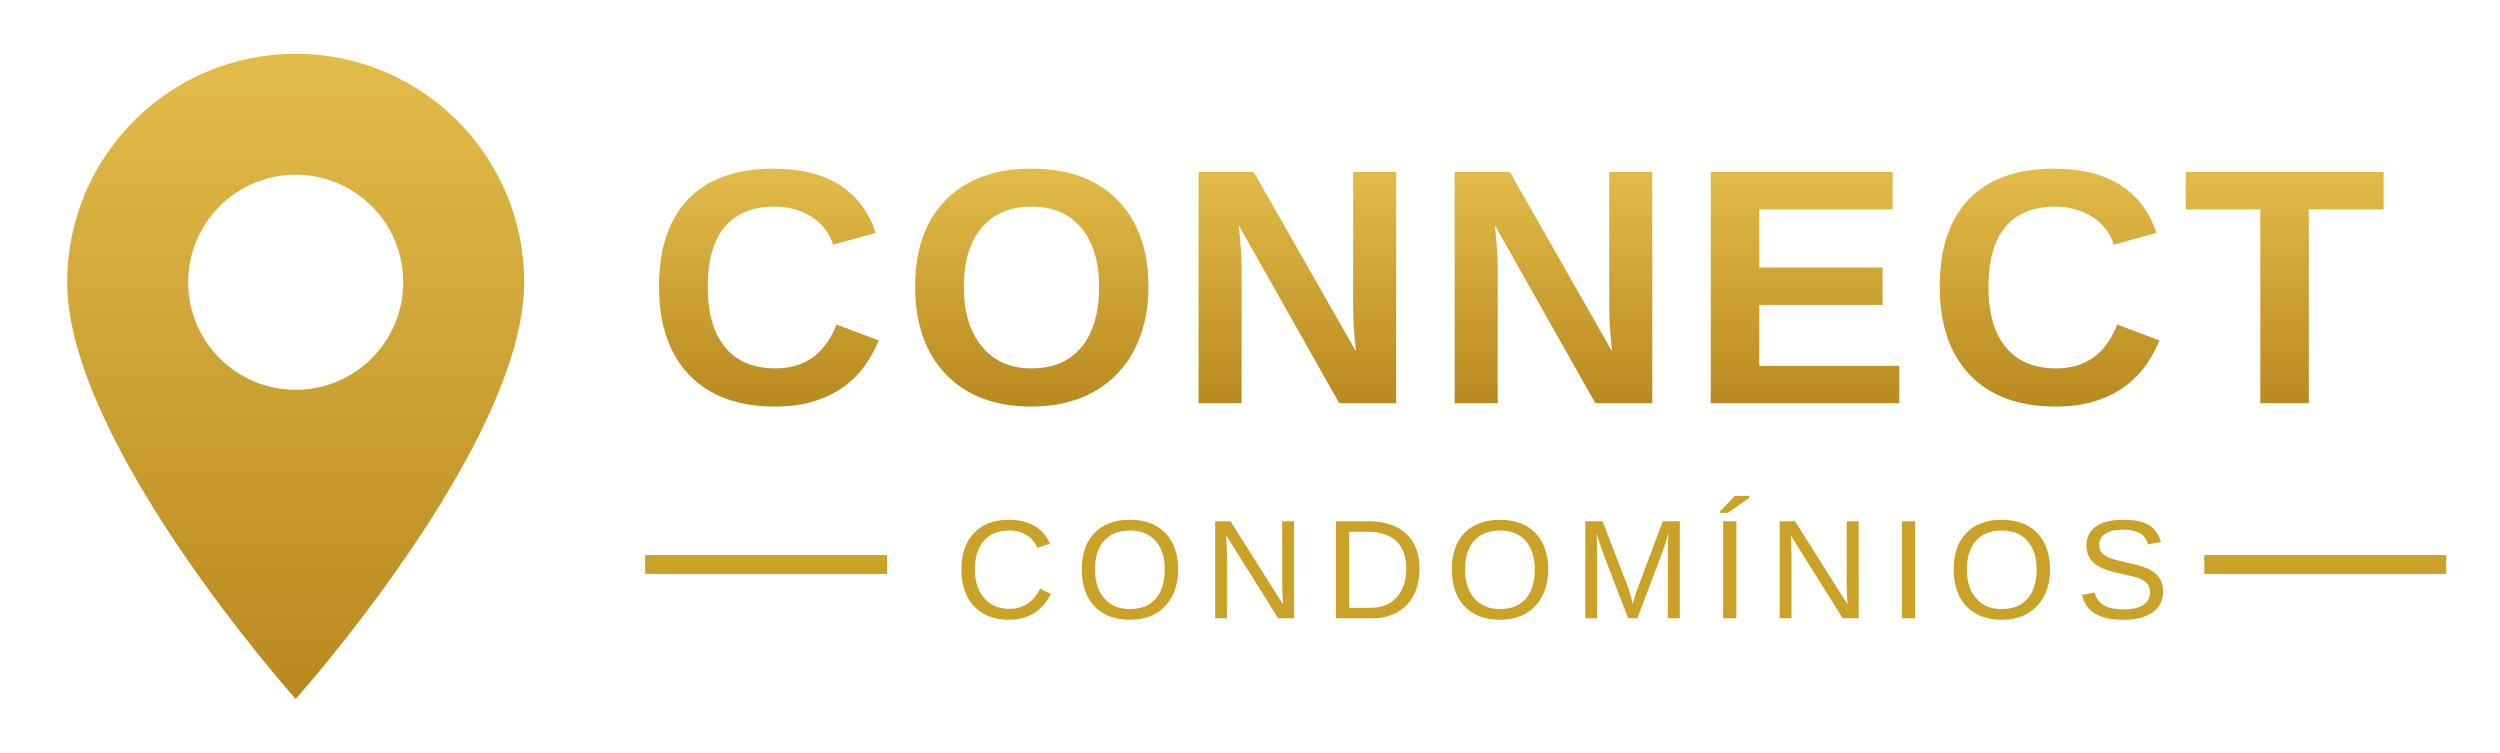
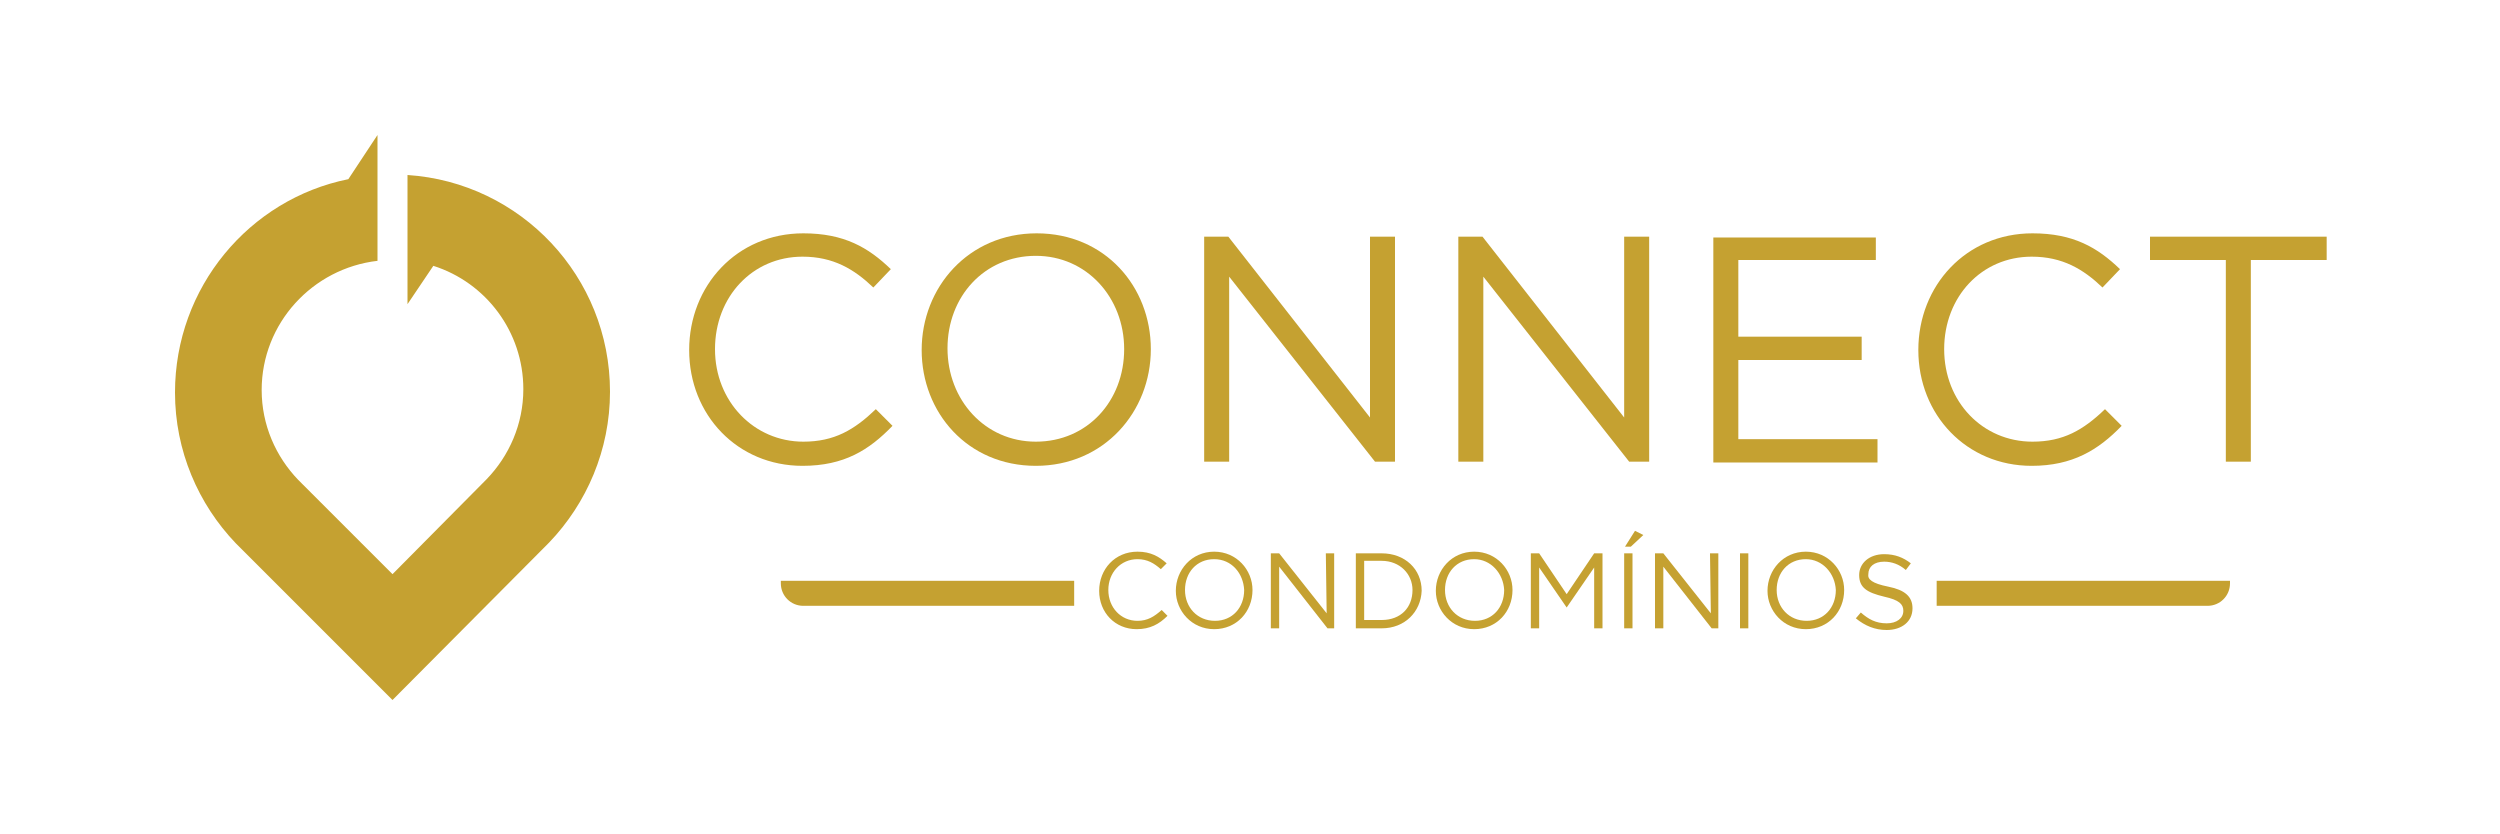
- <svg xmlns="http://www.w3.org/2000/svg" viewBox="0 0 186 56" role="img" aria-label="Connect Condomínios">
-   <defs>
-     <linearGradient id="g" x1="0" y1="0" x2="0" y2="1">
-       <stop offset="0" stop-color="#E2BC4A" />
-       <stop offset="1" stop-color="#B8891F" />
-     </linearGradient>
-   </defs>
-   <path d="M22 4a17 17 0 0 0-17 17c0 12 17 31 17 31s17-19 17-31A17 17 0 0 0 22 4zm0 9a8 8 0 1 1 0 16 8 8 0 0 1 0-16z" fill="url(#g)" />
-   <text x="48" y="30" font-family="Montserrat,Segoe UI,Arial,sans-serif" font-size="25" font-weight="600" letter-spacing="1" fill="url(#g)">CONNECT</text>
-   <line x1="48" y1="42" x2="66" y2="42" stroke="#C9A227" stroke-width="1.4" />
-   <text x="71" y="46" font-family="Montserrat,Segoe UI,Arial,sans-serif" font-size="10.5" letter-spacing="1.4" fill="#C9A227">CONDOMÍNIOS</text>
-   <line x1="164" y1="42" x2="182" y2="42" stroke="#C9A227" stroke-width="1.4" />
+ <svg xmlns="http://www.w3.org/2000/svg" version="1.1" id="Layer_1" x="0px" y="0px" viewBox="0 0 300 100" style="enable-background:new 0 0 300 100;" xml:space="preserve">
+   <style type="text/css">
+ 	.st0{fill:#C5A131;}
+ </style>
+   <g>
+     <g>
+       <path class="st0" d="M96.3,55.9c-7.8,0-13.6-6.1-13.6-13.9c0-7.7,5.7-14,13.7-14c4.9,0,7.8,1.7,10.5,4.3l-2.1,2.2    c-2.3-2.2-4.8-3.7-8.5-3.7c-6,0-10.5,4.8-10.5,11.1S90.5,53,96.4,53c3.7,0,6.1-1.4,8.7-3.9l2,2C104.3,54,101.3,55.9,96.3,55.9z" />
+       <path class="st0" d="M124.3,55.9c-8.2,0-13.7-6.4-13.7-13.9s5.6-14,13.8-14s13.7,6.4,13.7,13.9S132.5,55.9,124.3,55.9z     M124.3,30.7c-6.2,0-10.6,4.9-10.6,11.1S118.2,53,124.3,53c6.2,0,10.6-4.9,10.6-11.1S130.4,30.7,124.3,30.7z" />
+       <path class="st0" d="M164.4,28.4h3v27H165l-17.5-22.2v22.2h-3v-27h2.9l17,21.7V28.4z" />
+       <path class="st0" d="M194.9,28.4h3v27h-2.4L178,33.2v22.2h-3v-27h2.9l17,21.7V28.4z" />
+       <path class="st0" d="M225.1,31.2h-16.5v9.2h14.8v2.8h-14.8v9.5h16.7v2.8h-19.7v-27h19.5V31.2z" />
+       <path class="st0" d="M243.8,55.9c-7.8,0-13.6-6.1-13.6-13.9c0-7.7,5.7-14,13.7-14c4.9,0,7.8,1.7,10.5,4.3l-2.1,2.2    c-2.3-2.2-4.8-3.7-8.5-3.7c-6,0-10.5,4.8-10.5,11.1S237.9,53,243.9,53c3.7,0,6.1-1.4,8.7-3.9l2,2C251.8,54,248.7,55.9,243.8,55.9z    " />
+       <path class="st0" d="M270.2,55.4h-3.1V31.2H258v-2.8h21.2v2.8h-9.1v24.2H270.2z" />
+     </g>
+     <g>
+       <path class="st0" d="M136.4,75.5c-2.6,0-4.5-2-4.5-4.6s1.9-4.7,4.6-4.7c1.6,0,2.6,0.6,3.5,1.4l-0.7,0.7c-0.8-0.7-1.6-1.2-2.8-1.2    c-2,0-3.5,1.6-3.5,3.7s1.5,3.7,3.5,3.7c1.2,0,2-0.5,2.9-1.3l0.7,0.7C139.1,74.9,138,75.5,136.4,75.5z" />
+       <path class="st0" d="M145.7,75.5c-2.7,0-4.6-2.2-4.6-4.6c0-2.5,1.9-4.7,4.6-4.7c2.7,0,4.6,2.2,4.6,4.6    C150.3,73.4,148.4,75.5,145.7,75.5z M145.7,67.1c-2.1,0-3.5,1.6-3.5,3.7s1.5,3.7,3.6,3.7s3.5-1.6,3.5-3.7    C149.2,68.8,147.8,67.1,145.7,67.1z" />
+       <path class="st0" d="M159.1,66.4h1v9h-0.8l-5.8-7.4v7.4h-1v-9h1l5.7,7.2L159.1,66.4L159.1,66.4z" />
+       <path class="st0" d="M165.8,75.4h-3.1v-9h3.1c2.8,0,4.8,1.9,4.8,4.5C170.5,73.4,168.6,75.4,165.8,75.4z M165.8,67.3h-2.1v7.1h2.1    c2.3,0,3.7-1.5,3.7-3.6C169.5,68.9,168,67.3,165.8,67.3z" />
+       <path class="st0" d="M176.9,75.5c-2.7,0-4.6-2.2-4.6-4.6c0-2.5,1.9-4.7,4.6-4.7c2.7,0,4.6,2.2,4.6,4.6    C181.5,73.4,179.6,75.5,176.9,75.5z M176.9,67.1c-2.1,0-3.5,1.6-3.5,3.7s1.5,3.7,3.6,3.7s3.5-1.6,3.5-3.7    C180.4,68.8,178.9,67.1,176.9,67.1z" />
+       <path class="st0" d="M188,72.9L188,72.9l-3.3-4.8v7.3h-1v-9h1l3.3,4.9l3.3-4.9h1v9h-1v-7.3L188,72.9z" />
+       <path class="st0" d="M195.9,66.4v9h-1v-9H195.9z M195,65.6l1.2-1.9l1,0.5l-1.5,1.4H195z" />
+       <path class="st0" d="M205.2,66.4h1v9h-0.8l-5.8-7.4v7.4h-1v-9h1l5.7,7.2L205.2,66.4L205.2,66.4z" />
+       <path class="st0" d="M209.8,66.4v9h-1v-9H209.8z" />
+       <path class="st0" d="M216.7,75.5c-2.7,0-4.6-2.2-4.6-4.6c0-2.5,1.9-4.7,4.6-4.7c2.7,0,4.6,2.2,4.6,4.6    C221.3,73.4,219.4,75.5,216.7,75.5z M216.7,67.1c-2.1,0-3.5,1.6-3.5,3.7s1.5,3.7,3.6,3.7s3.5-1.6,3.5-3.7    C220.2,68.8,218.7,67.1,216.7,67.1z" />
+       <path class="st0" d="M226.6,70.4c2,0.4,2.9,1.2,2.9,2.6c0,1.6-1.3,2.6-3.1,2.6c-1.4,0-2.6-0.5-3.7-1.4l0.6-0.7    c0.9,0.8,1.8,1.3,3.1,1.3c1.2,0,2-0.6,2-1.5c0-0.8-0.5-1.3-2.3-1.7c-2.1-0.5-3-1.1-3-2.6c0-1.4,1.2-2.5,3-2.5    c1.3,0,2.3,0.4,3.2,1.1l-0.6,0.8c-0.8-0.7-1.7-1-2.6-1c-1.2,0-1.9,0.6-1.9,1.5C224.1,69.5,224.6,70,226.6,70.4z" />
+     </g>
+     <path class="st0" d="M93.7,70v-0.3h35.2v3H96.4C94.9,72.7,93.7,71.5,93.7,70z" />
+     <path class="st0" d="M267.6,70v-0.3h-35.2v3h32.5C266.4,72.7,267.6,71.5,267.6,70z" />
+     <path class="st0" d="M41.8,21.5C29.9,23.9,21,34.5,21,47.1c0,7,2.8,13.4,7.3,18.1L47.1,84l18.8-18.9c4.5-4.7,7.3-11.1,7.3-18.1   c0-13.8-10.7-25.1-24.3-26v10.2l0,0l0,0v5.3l3.1-4.6c6.3,2,10.8,7.9,10.8,14.8c0,4.2-1.7,8-4.4,10.8l0,0L47.1,68.9L35.8,57.6l0,0   c-2.7-2.8-4.4-6.6-4.4-10.8c0-8,6.1-14.6,13.9-15.5V21l0,0v-4.8L41.8,21.5L41.8,21.5z" />
+   </g>
</svg>
